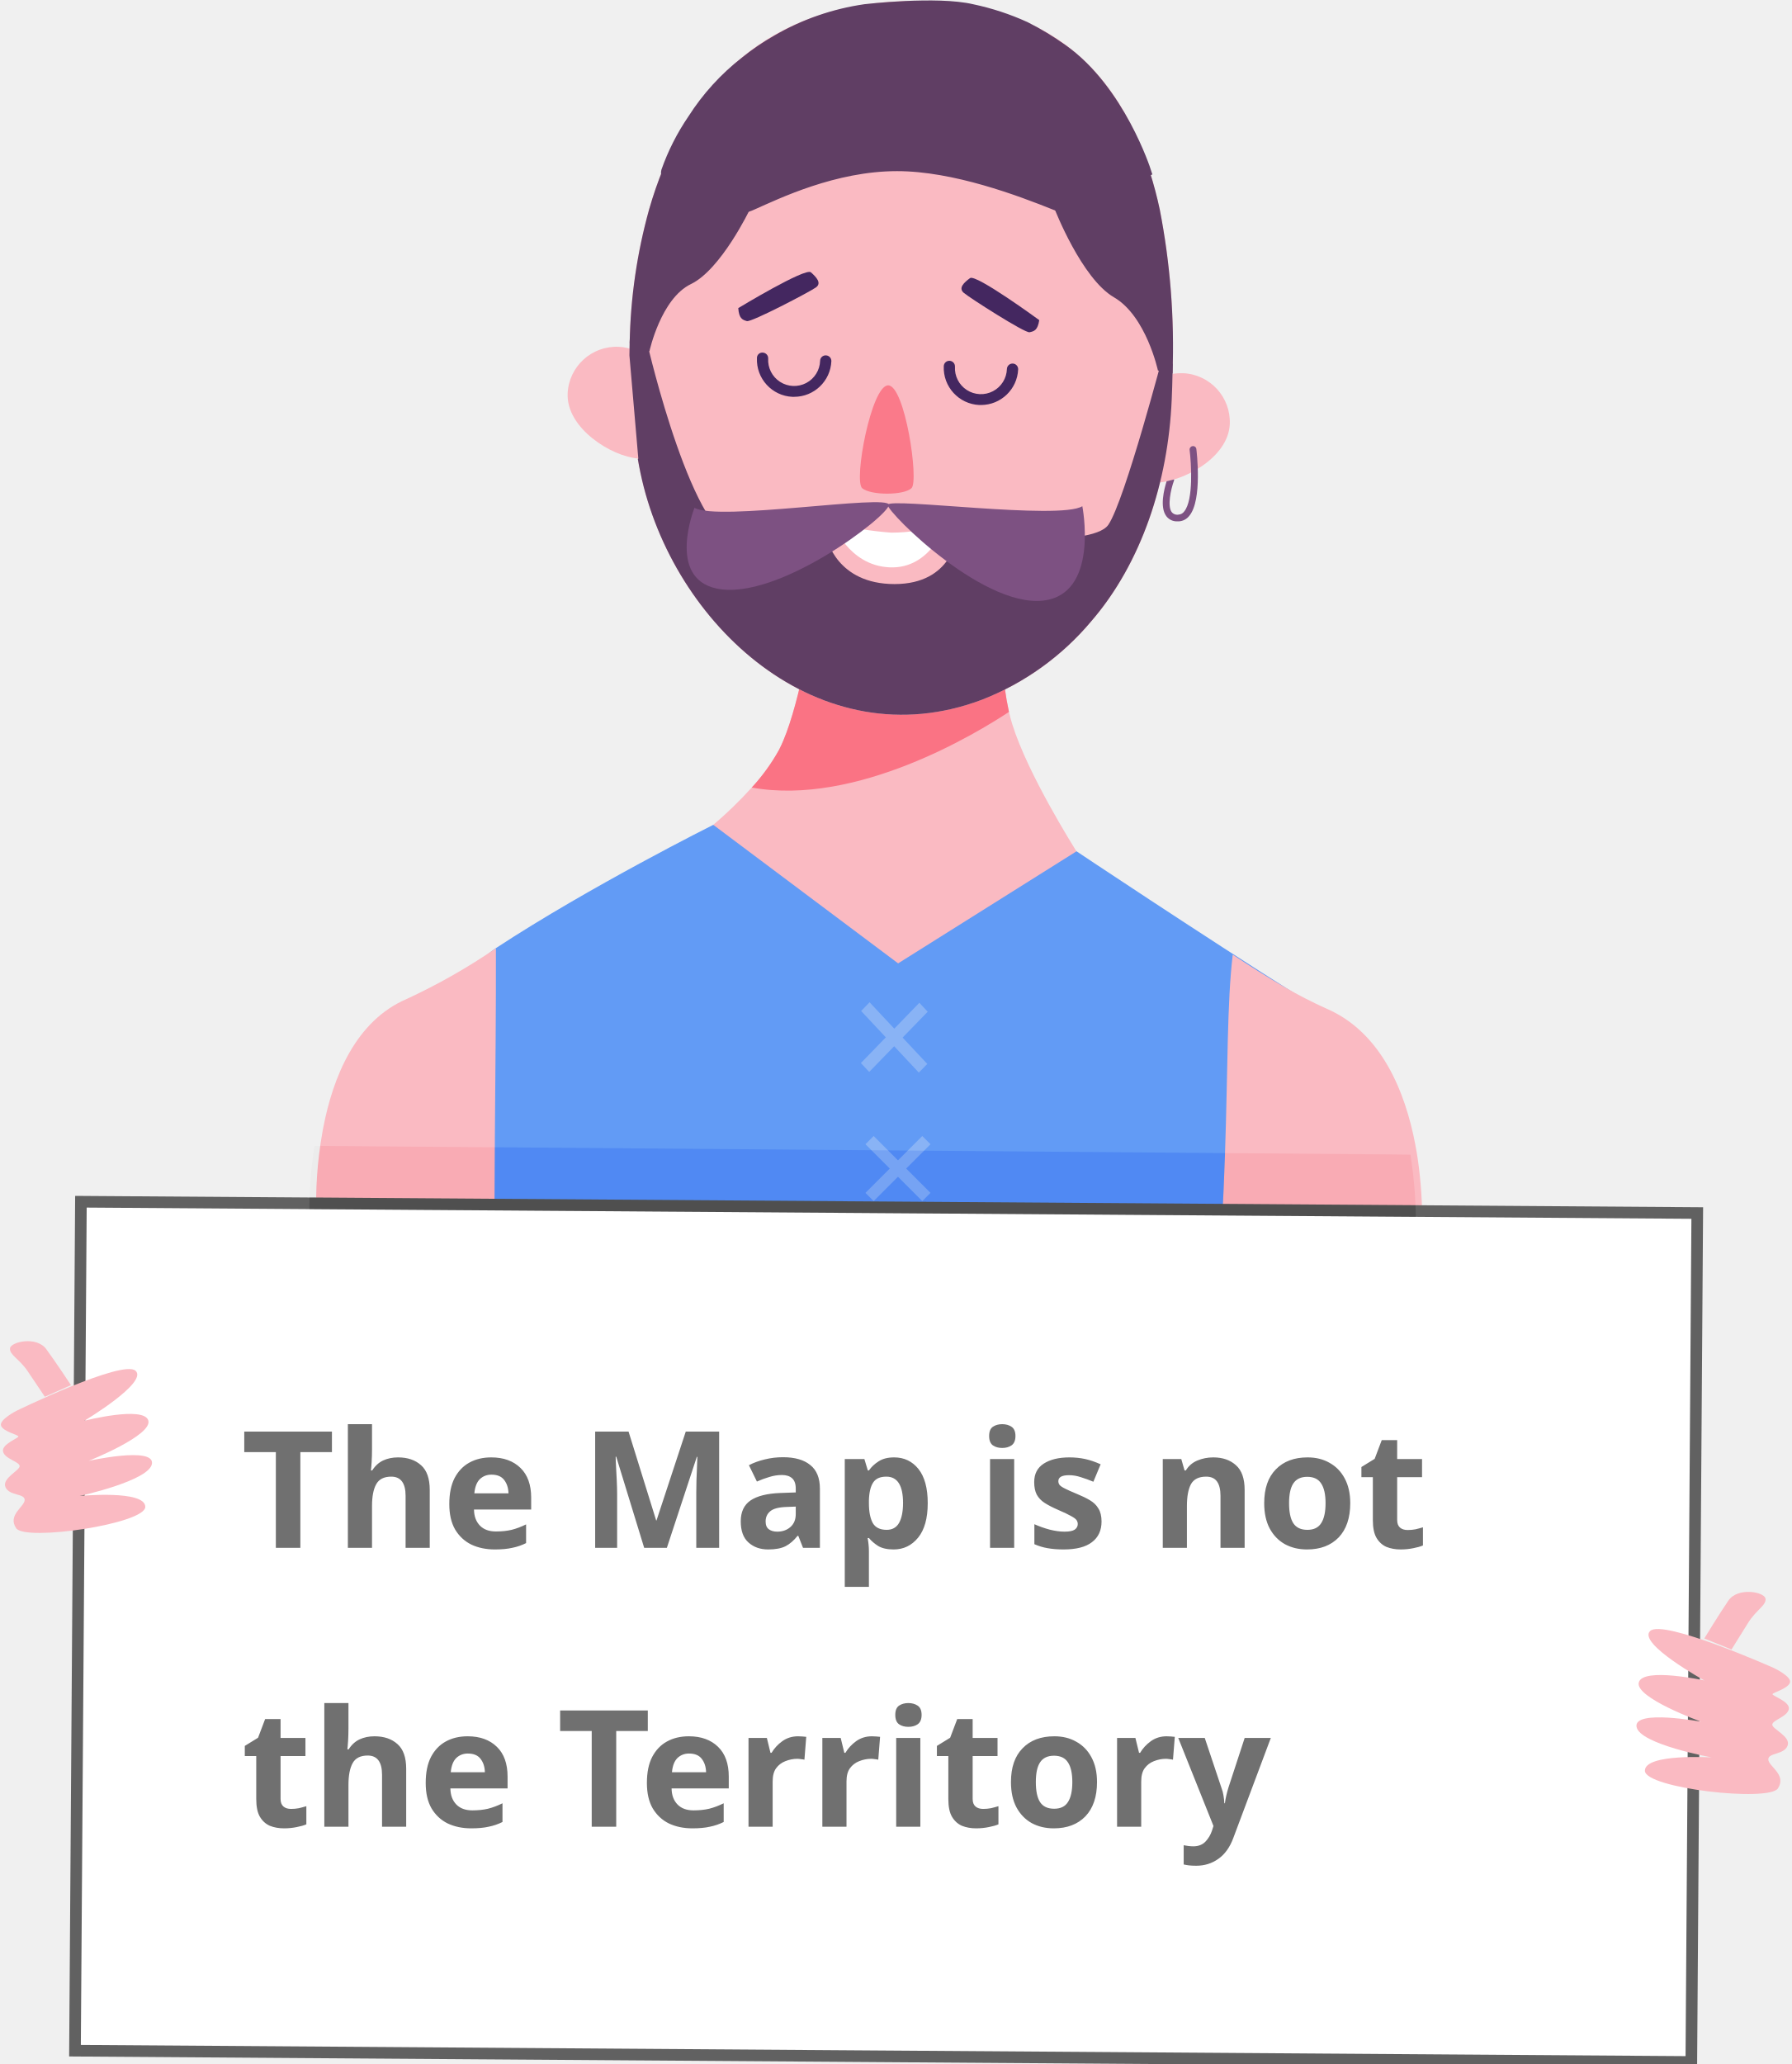
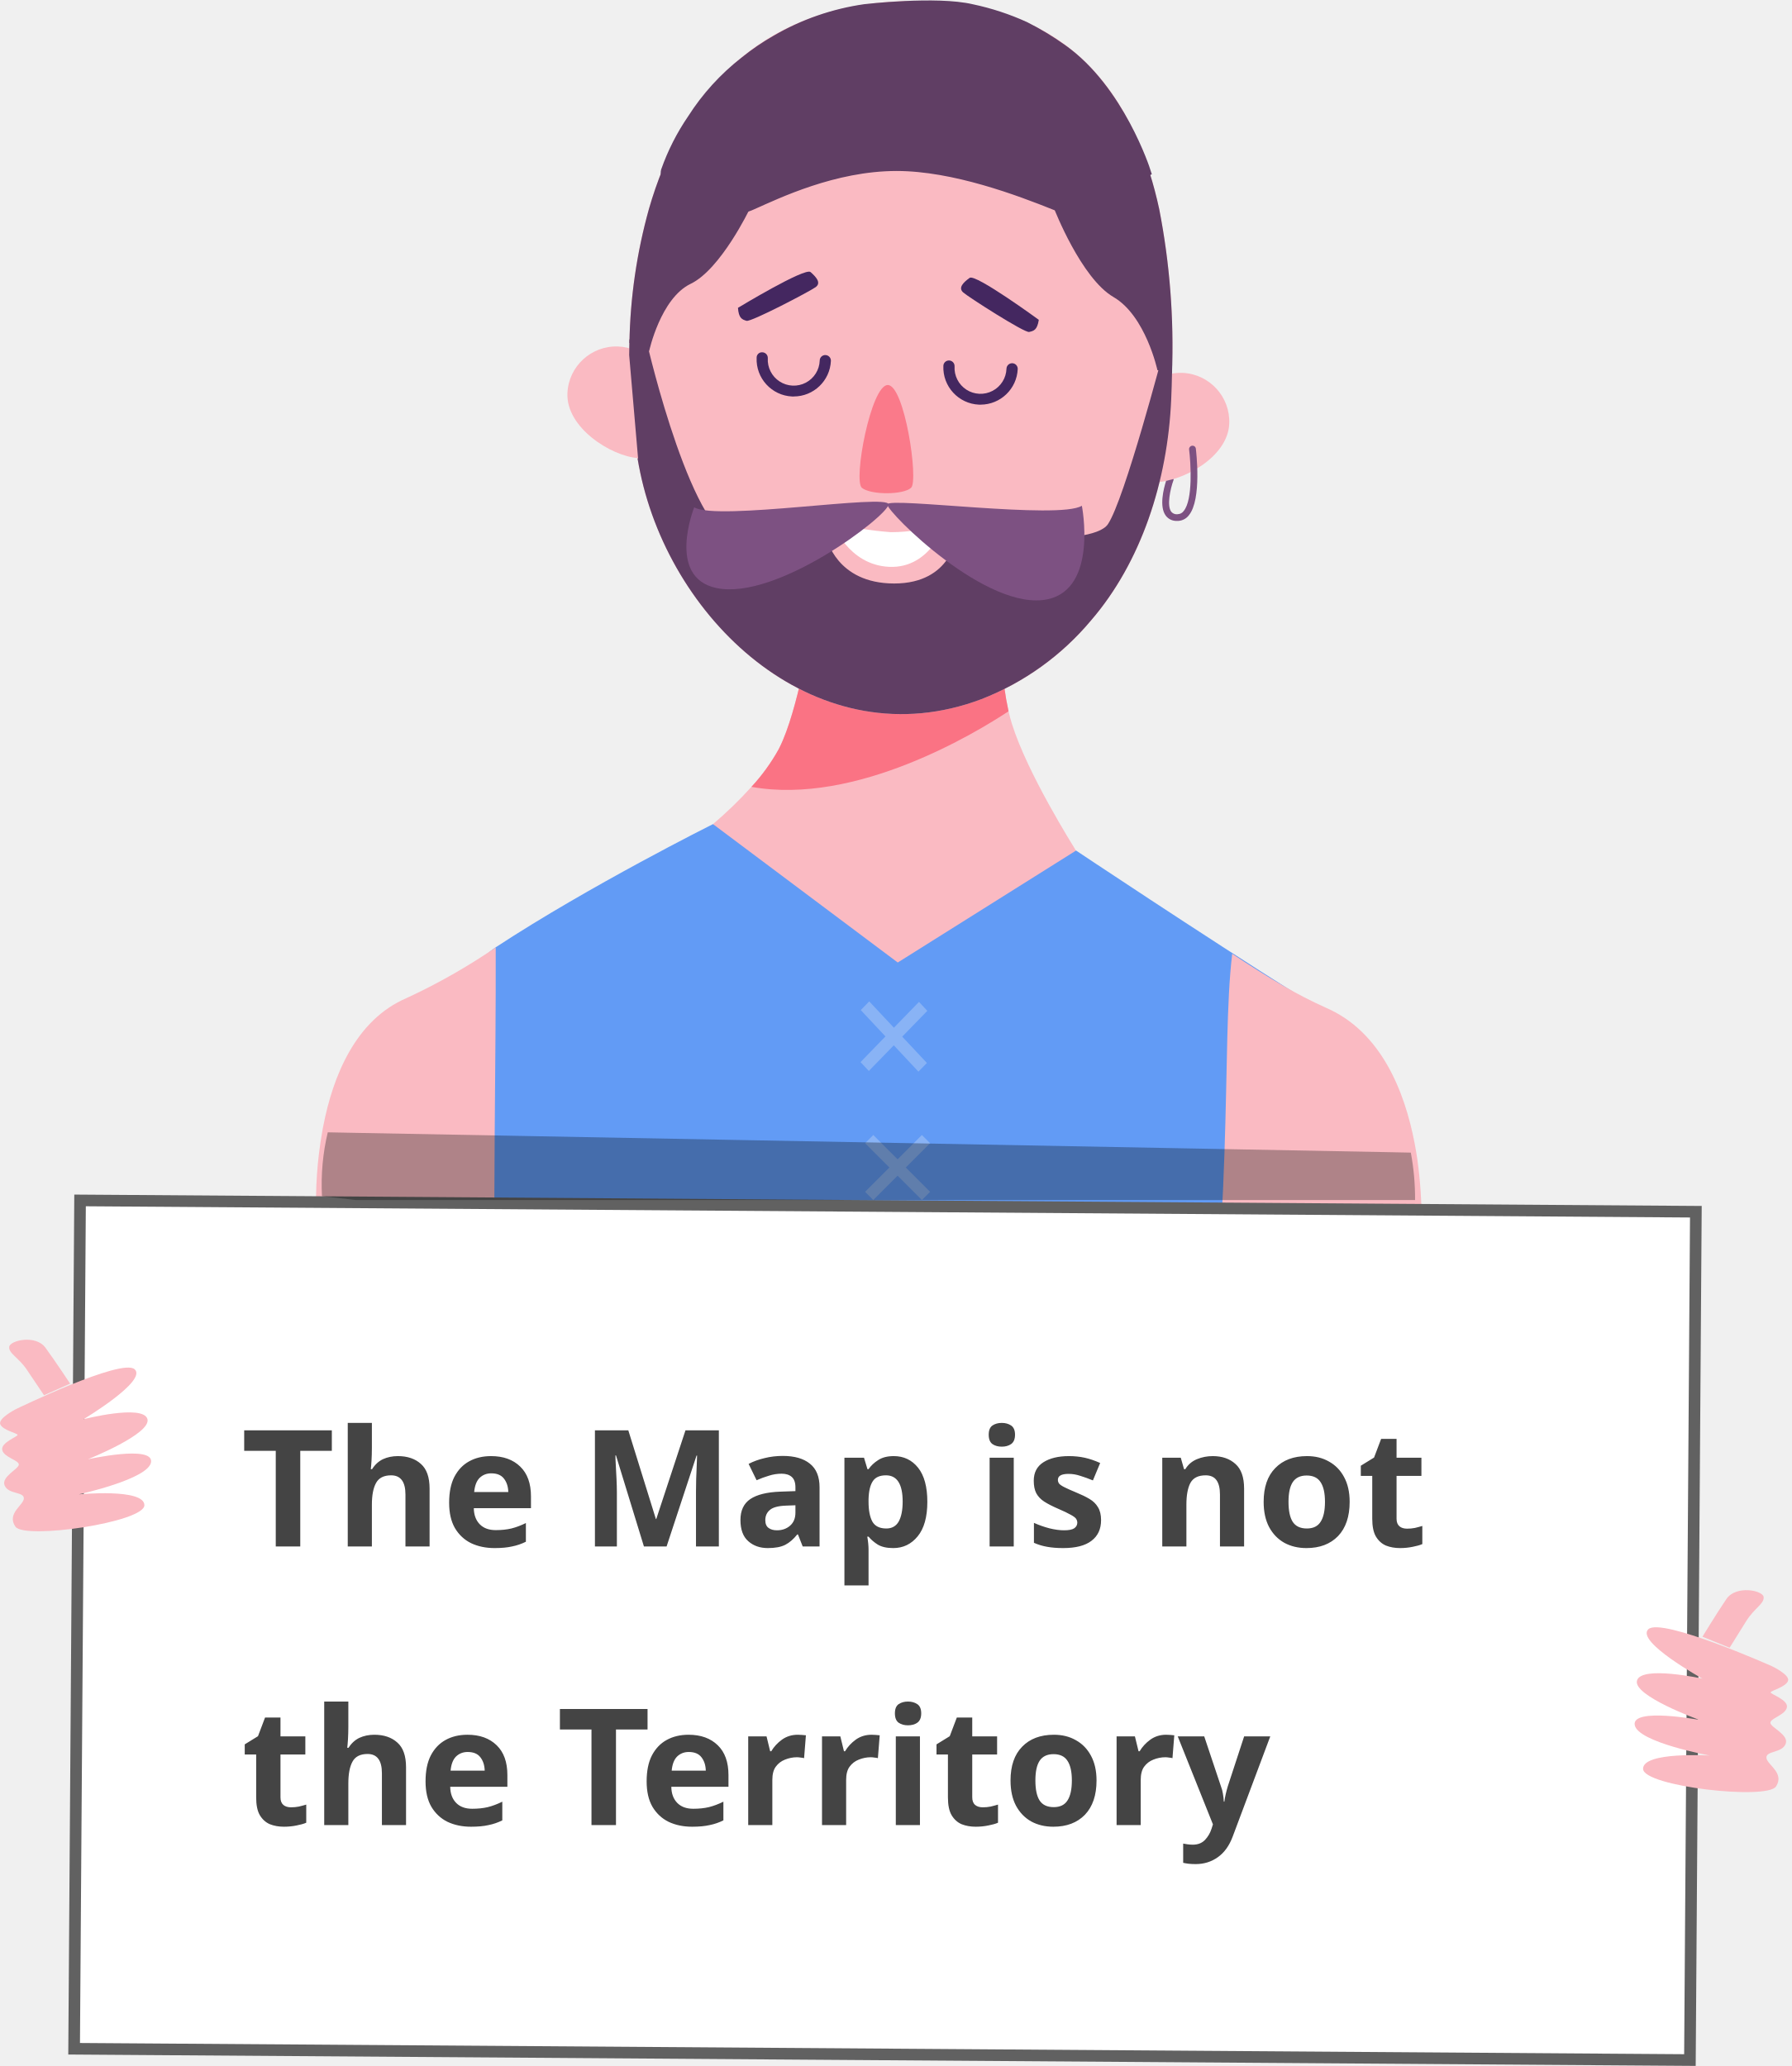
- <svg xmlns="http://www.w3.org/2000/svg" width="154.23" height="177.617" viewBox="0 0 154.23 177.617">
-   <g id="Group_92" data-name="Group 92" transform="translate(-1067.255 -92.698)">
+ <svg xmlns="http://www.w3.org/2000/svg" width="154.248" height="177.947" viewBox="0 0 154.248 177.947">
+   <defs>
+     <style>
+       .cls-1 {
+         fill: #629bf5;
+       }
+ 
+       .cls-2 {
+         fill: #89b3f5;
+       }
+ 
+       .cls-3 {
+         fill: #fabac2;
+       }
+ 
+       .cls-4 {
+         fill: #fa7384;
+       }
+ 
+       .cls-13, .cls-5 {
+         fill: #603e64;
+       }
+ 
+       .cls-6 {
+         fill: #442760;
+       }
+ 
+       .cls-7 {
+         fill: #fa7a8a;
+       }
+ 
+       .cls-10, .cls-8 {
+         fill: #fff;
+       }
+ 
+       .cls-9 {
+         fill: #7d5182;
+       }
+ 
+       .cls-10 {
+         stroke: #616161;
+       }
+ 
+       .cls-11 {
+         opacity: 0.3;
+       }
+ 
+       .cls-12 {
+         fill: #444;
+         font-size: 14px;
+         font-family: SegoePrint-Bold, Segoe Print;
+         font-weight: 700;
+       }
+ 
+       .cls-13 {
+         stroke: #603e64;
+       }
+     </style>
+   </defs>
+   <g id="Group_92" data-name="Group 92" transform="translate(-1067.251 -92.698)">
    <g id="Group_89" data-name="Group 89">
      <g id="Group_87" data-name="Group 87" transform="translate(1)">
        <g id="Group_84" data-name="Group 84" transform="translate(187 -244)">
          <g id="Group_41" data-name="Group 41" transform="translate(371 290)">
            <g id="Group_37" data-name="Group 37">
              <g id="Group_29" data-name="Group 29">
-                 <path id="Path_51" data-name="Path 51" d="M629.647,153.351l-91.525-1.711a30.942,30.942,0,0,1,.533-6.966c.747-3.825,2.474-8.139,6.394-9.8,1.868-.791,3.349-4.906,5.886-6.582,8.074-5.3,18.714-10.613,18.714-10.613l31.252,2.268s10.619,7.094,19.2,12.5c5.446,3.439,7.828,10.944,8.836,15.941A38.669,38.669,0,0,1,629.647,153.351Z" fill="#629bf5" />
-                 <path id="Path_52" data-name="Path 52" d="M588.346,145.164l-.707-.707-2.093,2.093-2.093-2.093-.707.707,2.093,2.093-2.093,2.093.707.707,2.093-2.093,2.093,2.093.707-.707-2.093-2.093Z" fill="#89b3f5" />
-                 <path id="Path_53" data-name="Path 53" d="M550.85,144.54c-.01,2.15-.04,7.764-.04,7.764l-12.36-.264-2.96-.45a34.734,34.734,0,0,1,.51-7.42c.02-.15.05-.29.08-.44.83-4.32,2.78-9.19,7.19-11.07a53.071,53.071,0,0,0,7.67-4.36C550.95,133.79,550.9,137.98,550.85,144.54Z" fill="#fabac2" />
-                 <path id="Path_54" data-name="Path 54" d="M630.67,152.04c-.01.84-.05,1.33-.05,1.33l-17.34,1.02c.03-.45.06-.9.08-1.34.03-.34.05-.68.07-1.01.11-2.11.2-4.08.26-5.93.26-7.56.17-13.03.67-17.26,1.5,1,2.96,1.92,4.32,2.71a.334.334,0,0,1,.1.06,40.338,40.338,0,0,0,3.66,1.88c4.72,2.04,6.77,7.16,7.63,11.67.09.46.16.91.23,1.36A38.232,38.232,0,0,1,630.67,152.04Z" fill="#fabac2" />
-                 <path id="Path_55" data-name="Path 55" d="M588.106,133.761l-.719-.768-2.159,2.224-2.126-2.269-.726.751,2.125,2.267-2.147,2.212.716.764,2.149-2.21L587.341,139l.729-.747-2.125-2.267Z" fill="#89b3f5" />
+                 <path id="Path_51" data-name="Path 51" class="cls-1" d="M629.647,153.351l-91.525-1.711a30.947,30.947,0,0,1,.533-6.966c.747-3.825,2.474-8.139,6.394-9.8,1.868-.791,3.349-4.906,5.886-6.582,8.074-5.3,18.714-10.613,18.714-10.613l31.252,2.268s10.619,7.094,19.2,12.5c5.446,3.439,7.828,10.944,8.836,15.941A38.657,38.657,0,0,1,629.647,153.351Z" />
+                 <path id="Path_52" data-name="Path 52" class="cls-2" d="M588.346,145.164l-.707-.707-2.093,2.093-2.093-2.093-.707.707,2.093,2.093-2.093,2.093.707.707,2.093-2.093,2.093,2.093.707-.707-2.093-2.093Z" />
+                 <path id="Path_53" data-name="Path 53" class="cls-3" d="M550.85,144.54c-.01,2.15-.04,7.764-.04,7.764l-12.36-.264-2.96-.45a34.731,34.731,0,0,1,.51-7.42c.02-.15.05-.29.08-.44.83-4.32,2.78-9.19,7.19-11.07a53.074,53.074,0,0,0,7.67-4.36C550.95,133.79,550.9,137.98,550.85,144.54Z" />
+                 <path id="Path_54" data-name="Path 54" class="cls-3" d="M630.67,152.04c-.01.84-.05,1.33-.05,1.33l-17.34,1.02c.03-.45.06-.9.08-1.34.03-.34.05-.68.07-1.01.11-2.11.2-4.08.26-5.93.26-7.56.17-13.03.67-17.26,1.5,1,2.96,1.92,4.32,2.71a.333.333,0,0,1,.1.06,40.336,40.336,0,0,0,3.66,1.88c4.72,2.04,6.77,7.16,7.63,11.67.09.46.16.91.23,1.36A38.243,38.243,0,0,1,630.67,152.04Z" />
+                 <path id="Path_55" data-name="Path 55" class="cls-2" d="M588.106,133.761l-.719-.768-2.159,2.224-2.126-2.269-.726.751,2.125,2.267-2.147,2.212.716.764,2.149-2.21L587.341,139l.729-.747-2.125-2.267Z" />
              </g>
              <g id="Group_36" data-name="Group 36">
                <g id="Group_30" data-name="Group 30">
-                   <path id="Path_56" data-name="Path 56" d="M563.191,86.156c-2.34-.181-6.207-2.631-6.077-5.594a4.206,4.206,0,0,1,4.387-4.019,4.08,4.08,0,0,1,1.43.322c-.087.719-.141,1.439-.173,2.171A33.962,33.962,0,0,0,563.191,86.156Z" fill="#fabac2" />
+                   <path id="Path_56" data-name="Path 56" class="cls-3" d="M563.191,86.156c-2.34-.181-6.207-2.631-6.077-5.594a4.206,4.206,0,0,1,4.387-4.019,4.08,4.08,0,0,1,1.43.322c-.087.719-.141,1.439-.173,2.171a33.965,33.965,0,0,0,.433,7.12Z" />
                </g>
                <g id="Group_31" data-name="Group 31">
-                   <path id="Path_57" data-name="Path 57" d="M614.106,83.2c-.129,2.941-4.161,5.045-6.509,5.044a33.908,33.908,0,0,0,1.054-7.055c.032-.732.041-1.465.017-2.189a4.139,4.139,0,0,1,1.419-.186A4.207,4.207,0,0,1,614.106,83.2Z" fill="#fabac2" />
+                   <path id="Path_57" data-name="Path 57" class="cls-3" d="M614.106,83.2c-.129,2.941-4.161,5.045-6.509,5.044a33.909,33.909,0,0,0,1.054-7.055c.032-.732.041-1.465.017-2.189a4.138,4.138,0,0,1,1.419-.186A4.207,4.207,0,0,1,614.106,83.2Z" />
                </g>
                <g id="Group_32" data-name="Group 32">
-                   <path id="Path_58" data-name="Path 58" d="M600.91,119.96l-15.35,9.64-15.91-11.92a34.823,34.823,0,0,0,3.31-3.21,16.741,16.741,0,0,0,2.34-3.23.913.913,0,0,0,.07-.14c1.6-3.17,2.73-10.29,2.73-10.29l16.51-1.07a26.766,26.766,0,0,0,.49,8.22c.08.36.18.72.29,1.08,1.34,4.29,5.27,10.51,5.51,10.91Z" fill="#fabac2" />
-                   <path id="Path_59" data-name="Path 59" d="M595.1,107.96c-2.75,1.82-13.12,8.14-22.14,6.51a16.741,16.741,0,0,0,2.34-3.23.913.913,0,0,0,.07-.14c1.6-3.17,2.73-10.29,2.73-10.29l16.51-1.07a26.766,26.766,0,0,0,.49,8.22Z" fill="#fa7384" />
+                   <path id="Path_58" data-name="Path 58" class="cls-3" d="M600.91,119.96l-15.35,9.64-15.91-11.92a34.823,34.823,0,0,0,3.31-3.21,16.737,16.737,0,0,0,2.34-3.23.914.914,0,0,0,.07-.14c1.6-3.17,2.73-10.29,2.73-10.29l16.51-1.07a26.766,26.766,0,0,0,.49,8.22c.08.36.18.72.29,1.08,1.34,4.29,5.27,10.51,5.51,10.91Z" />
+                   <path id="Path_59" data-name="Path 59" class="cls-4" d="M595.1,107.96c-2.75,1.82-13.12,8.14-22.14,6.51a16.741,16.741,0,0,0,2.34-3.23.915.915,0,0,0,.07-.14c1.6-3.17,2.73-10.29,2.73-10.29l16.51-1.07A26.766,26.766,0,0,0,595.1,107.96Z" />
                </g>
-                 <path id="Path_60" data-name="Path 60" d="M609.186,78.023c0,.271,0,.542-.009.813-.01.745-.039,1.49-.068,2.226-.029.648-.068,1.3-.136,1.936-.6,6.426-2.864,12.611-6.765,17.13v.01H602.2a23.315,23.315,0,0,1-9.427,6.775c-8.73,3.3-16.967-.048-22.57-6.223a28.561,28.561,0,0,1-5.643-9.272.485.485,0,0,1-.048-.126,27.834,27.834,0,0,1-1.133-3.91c-.077-.377-.154-.765-.222-1.171a50.653,50.653,0,0,1-.726-8.933c0-.349.01-.7.019-1.055,0-.1.01-.2.01-.3a45.833,45.833,0,0,1,1.665-11.208,34.131,34.131,0,0,1,1.229-3.552c3.31-8.033,9.833-14.382,21.65-14.382s17.6,6.368,20.228,14.75c.329,1.035.61,2.1.842,3.184A60.087,60.087,0,0,1,609.186,78.023Z" fill="#fabac2" />
-                 <path id="Path_61" data-name="Path 61" d="M602.208,100.128q.722-.834,1.366-1.744C603.136,98.985,602.685,99.573,602.208,100.128Z" fill="#fabac2" />
-                 <path id="Path_62" data-name="Path 62" d="M603.61,98.333l-.036.051Z" fill="#fabac2" />
-                 <path id="Path_65" data-name="Path 65" d="M609.186,78.023c0,.271,0,.542-.009.813-.01.745-.039,1.49-.068,2.226-.3,7.114-2.613,14.092-6.9,19.066a23.362,23.362,0,0,1-9.436,6.785c-13.957,5.275-26.664-6.455-29.394-19.531-.077-.377-.154-.765-.222-1.171l.039-.058-.765-8.875c0-.349.01-.7.019-1.055,0-.1.01-.2.01-.3l1.539.455s3.978,17.256,8.033,17.005,7.4-.339,7.4-.339.827,3.916,5.821,3.916,5.387-4.168,5.387-4.168,11.585,1.181,13.017-.939S608.428,77,608.428,77Z" fill="#603e64" />
-                 <path id="Path_66" data-name="Path 66" d="M572.8,64.715s-2.478,5.178-5.072,6.427-3.575,5.789-3.575,5.789l-1.7-.708a46,46,0,0,1,1.675-11.508,34.131,34.131,0,0,1,1.229-3.552Z" fill="#603e64" />
-                 <path id="Path_67" data-name="Path 67" d="M609.177,78.836l-1.256-.256s-1.009-4.69-3.787-6.3-5.1-7.588-5.1-7.588l8.2-3.165c.329,1.035.61,2.1.842,3.184A61.746,61.746,0,0,1,609.177,78.836Z" fill="#603e64" />
+                 <path id="Path_60" data-name="Path 60" class="cls-3" d="M609.186,78.023c0,.271,0,.542-.009.813-.01.745-.039,1.49-.068,2.226-.029.648-.068,1.3-.136,1.936-.6,6.426-2.864,12.611-6.765,17.13v.01H602.2a23.314,23.314,0,0,1-9.427,6.775c-8.73,3.3-16.967-.048-22.57-6.223a28.561,28.561,0,0,1-5.643-9.272.483.483,0,0,1-.048-.126,27.845,27.845,0,0,1-1.133-3.91c-.077-.377-.154-.765-.222-1.171a50.648,50.648,0,0,1-.726-8.933c0-.349.01-.7.019-1.055,0-.1.01-.2.01-.3a45.83,45.83,0,0,1,1.665-11.208,34.144,34.144,0,0,1,1.229-3.552c3.31-8.033,9.833-14.382,21.65-14.382s17.6,6.368,20.228,14.75c.329,1.035.61,2.1.842,3.184a60.088,60.088,0,0,1,1.112,13.308Z" />
+                 <path id="Path_61" data-name="Path 61" class="cls-3" d="M602.208,100.128q.722-.834,1.366-1.744C603.136,98.985,602.685,99.573,602.208,100.128Z" />
+                 <path id="Path_62" data-name="Path 62" class="cls-3" d="M603.61,98.333l-.036.051Z" />
+                 <path id="Path_65" data-name="Path 65" class="cls-5" d="M609.186,78.023c0,.271,0,.542-.009.813-.01.745-.039,1.49-.068,2.226-.3,7.114-2.613,14.092-6.9,19.066a23.362,23.362,0,0,1-9.436,6.785c-13.957,5.275-26.664-6.455-29.394-19.531-.077-.377-.154-.765-.222-1.171l.039-.058-.765-8.875c0-.349.01-.7.019-1.055,0-.1.01-.2.01-.3l1.539.455s3.978,17.256,8.033,17,7.4-.339,7.4-.339.827,3.916,5.821,3.916,5.387-4.168,5.387-4.168,11.585,1.181,13.017-.939S608.428,77,608.428,77Z" />
+                 <path id="Path_66" data-name="Path 66" class="cls-5" d="M572.8,64.715s-2.478,5.178-5.072,6.427-3.575,5.789-3.575,5.789l-1.7-.708a46,46,0,0,1,1.675-11.508,34.142,34.142,0,0,1,1.229-3.552Z" />
+                 <path id="Path_67" data-name="Path 67" class="cls-5" d="M609.177,78.836l-1.256-.256s-1.009-4.69-3.787-6.3-5.1-7.588-5.1-7.588l8.2-3.165c.329,1.035.61,2.1.842,3.184a61.749,61.749,0,0,1,1.1,14.125Z" />
                <g id="Group_33" data-name="Group 33">
-                   <path id="Path_68" data-name="Path 68" d="M576.613,80.848l-.143,0a3.207,3.207,0,0,1-3.063-3.344.458.458,0,0,1,.505-.462.484.484,0,0,1,.462.5,2.238,2.238,0,1,0,4.471.2.475.475,0,0,1,.505-.462.484.484,0,0,1,.463.5,3.207,3.207,0,0,1-3.2,3.066Z" fill="#442760" />
-                   <path id="Path_69" data-name="Path 69" d="M592.694,81.551c-.048,0-.095,0-.142,0a3.21,3.21,0,0,1-3.064-3.343.478.478,0,0,1,.5-.462.484.484,0,0,1,.464.5,2.238,2.238,0,1,0,4.471.2.485.485,0,0,1,.484-.463h.022a.484.484,0,0,1,.462.5A3.211,3.211,0,0,1,592.694,81.551Z" fill="#442760" />
+                   <path id="Path_68" data-name="Path 68" class="cls-6" d="M576.613,80.848h-.143a3.207,3.207,0,0,1-3.063-3.344.458.458,0,0,1,.5-.462.484.484,0,0,1,.462.5,2.238,2.238,0,1,0,4.471.2.475.475,0,0,1,.5-.462.484.484,0,0,1,.463.5,3.207,3.207,0,0,1-3.2,3.066Z" />
+                   <path id="Path_69" data-name="Path 69" class="cls-6" d="M592.694,81.551h-.142a3.21,3.21,0,0,1-3.064-3.343.478.478,0,0,1,.5-.462.484.484,0,0,1,.464.5,2.238,2.238,0,1,0,4.471.2.485.485,0,0,1,.484-.463h.022a.484.484,0,0,1,.462.5A3.211,3.211,0,0,1,592.694,81.551Z" />
                </g>
                <g id="Group_34" data-name="Group 34">
-                   <path id="Path_70" data-name="Path 70" d="M571.8,73.212s5.776-3.5,6.251-3.081.946.929.436,1.3-5.557,3.012-5.947,2.9S571.861,74.1,571.8,73.212Z" fill="#442760" />
-                   <path id="Path_71" data-name="Path 71" d="M597.706,74.246s-5.448-3.987-5.957-3.615-1.024.844-.549,1.259,5.273,3.486,5.671,3.4S597.569,75.128,597.706,74.246Z" fill="#442760" />
+                   <path id="Path_70" data-name="Path 70" class="cls-6" d="M571.8,73.212s5.776-3.5,6.251-3.081.946.929.436,1.3-5.557,3.012-5.947,2.9S571.861,74.1,571.8,73.212Z" />
+                   <path id="Path_71" data-name="Path 71" class="cls-6" d="M597.706,74.246s-5.448-3.987-5.957-3.615-1.024.844-.549,1.259,5.273,3.486,5.671,3.4S597.569,75.128,597.706,74.246Z" />
                </g>
-                 <path id="Path_72" data-name="Path 72" d="M584.7,79.859c1.447,0,2.666,8.216,2.014,8.845s-3.481.637-4.243.012S583.249,79.861,584.7,79.859Z" fill="#fa7a8a" />
-                 <path id="Path_73" data-name="Path 73" d="M579.936,91.723a29.87,29.87,0,0,0,5.028.812,14.6,14.6,0,0,0,4.7-.781s-1.257,3.924-4.834,3.767S579.936,91.723,579.936,91.723Z" fill="#fff" />
-                 <path id="Path_74" data-name="Path 74" d="M584.763,90.145c.026-.957-14.767,1.447-16.731.249,0,0-2.414,6.026,1.9,6.949C575.139,98.456,584.737,91.1,584.763,90.145Z" fill="#7d5182" />
-                 <path id="Path_75" data-name="Path 75" d="M584.657,90.145c.015-.666,14.806,1.333,16.757.114,0,0,1.4,7.077-2.907,8.045C593.314,99.471,584.642,90.81,584.657,90.145Z" fill="#7d5182" />
-                 <path id="Path_76" data-name="Path 76" d="M610.628,91.079a1.236,1.236,0,0,1-.89.484h-.116a1.134,1.134,0,0,1-.978-.445c-.59-.784-.183-2.342.02-2.991v-.009l.648-.165a.2.2,0,0,1-.009.106c-.281.775-.581,2.2-.194,2.71a.614.614,0,0,0,.59.213.638.638,0,0,0,.484-.271c.813-.977.61-4.161.465-5.3a.292.292,0,0,1,.251-.32.283.283,0,0,1,.33.252C611.248,85.514,611.761,89.705,610.628,91.079Z" fill="#7d5182" />
+                 <path id="Path_72" data-name="Path 72" class="cls-7" d="M584.7,79.859c1.447,0,2.666,8.216,2.014,8.845s-3.481.637-4.243.012S583.249,79.861,584.7,79.859Z" />
+                 <path id="Path_73" data-name="Path 73" class="cls-8" d="M579.936,91.723a29.87,29.87,0,0,0,5.028.812,14.6,14.6,0,0,0,4.7-.781s-1.257,3.924-4.834,3.767S579.936,91.723,579.936,91.723Z" />
+                 <path id="Path_74" data-name="Path 74" class="cls-9" d="M584.763,90.145c.026-.957-14.767,1.447-16.731.249,0,0-2.414,6.026,1.9,6.949C575.139,98.456,584.737,91.1,584.763,90.145Z" />
+                 <path id="Path_75" data-name="Path 75" class="cls-9" d="M584.657,90.145c.015-.666,14.806,1.333,16.757.114,0,0,1.4,7.077-2.907,8.045C593.314,99.471,584.642,90.81,584.657,90.145Z" />
+                 <path id="Path_76" data-name="Path 76" class="cls-9" d="M610.628,91.079a1.236,1.236,0,0,1-.89.484h-.116a1.134,1.134,0,0,1-.978-.445c-.59-.784-.183-2.342.02-2.991v-.009l.648-.165a.2.2,0,0,1-.009.106c-.281.775-.581,2.2-.194,2.71a.614.614,0,0,0,.59.213.638.638,0,0,0,.484-.271c.813-.977.61-4.161.465-5.3a.292.292,0,0,1,.251-.32.283.283,0,0,1,.33.252C611.248,85.514,611.761,89.705,610.628,91.079Z" />
              </g>
            </g>
-             <g id="Group_40" data-name="Group 40" transform="matrix(1, -0.017, 0.017, 1, -3.132, 10.245)">
-               <rect id="Rectangle_4" data-name="Rectangle 4" width="139.106" height="73.048" transform="translate(515.825 148.637) rotate(1.374)" fill="#fff" stroke="#616161" stroke-width="1" />
-               <path id="Path_85" data-name="Path 85" d="M630.67,152.04H538.45l-2.96-.45a34.734,34.734,0,0,1,.51-7.42l2.74.07,12.11.3,62.84,1.57,14.82.37,1.79.05A38.232,38.232,0,0,1,630.67,152.04Z" opacity="0.3" style="mix-blend-mode: soft-light;isolation: isolate" />
+             <g id="Group_40" data-name="Group 40" transform="translate(-3.132 10.245) rotate(-0.974)">
+               <rect id="Rectangle_4" data-name="Rectangle 4" class="cls-10" width="139.106" height="73.048" transform="matrix(1, 0.024, -0.024, 1, 515.825, 148.637)" />
+               <path id="Path_85" data-name="Path 85" class="cls-11" d="M629.611,150H538.417l-2.927-.333a19.422,19.422,0,0,1,.5-5.5l2.71.052,11.975.222,62.141,1.163,14.655.274,1.77.037a21.346,21.346,0,0,1,.366,4.082Z" transform="matrix(1, 0.017, -0.017, 1, 3.714, -10.144)" />
              <g id="Group_38" data-name="Group 38">
-                 <path id="Path_86" data-name="Path 86" d="M512.435,165.361s-1.019-1.585-1.451-2.24c-.7-1.067-1.557-1.429-1.472-1.984s2.3-1.024,3.115.128S514.7,164.4,514.7,164.4Z" fill="#fabac2" />
-                 <path id="Path_87" data-name="Path 87" d="M509.982,166.524s9.216-4.288,10.3-3.264-4.48,4.224-4.48,4.224,5.12-1.216,5.5.064-5.184,3.392-5.184,3.392,5.632-1.152,5.44.32-6.272,2.688-6.272,2.688,5.632-.448,5.632,1.024-10.368,2.816-11.136,1.664.768-1.856.768-2.432-1.312-.352-1.632-1.12,1.248-1.408,1.248-1.792-1.28-.64-1.408-1.28,1.386-1.131,1.344-1.28-1.259-.416-1.472-.928S509.982,166.524,509.982,166.524Z" fill="#fabac2" />
+                 <path id="Path_86" data-name="Path 86" class="cls-3" d="M512.435,165.361s-1.019-1.585-1.451-2.24c-.7-1.067-1.557-1.429-1.472-1.984s2.3-1.024,3.115.128S514.7,164.4,514.7,164.4Z" />
+                 <path id="Path_87" data-name="Path 87" class="cls-3" d="M509.982,166.524s9.216-4.288,10.3-3.264-4.48,4.224-4.48,4.224,5.12-1.216,5.5.064-5.184,3.392-5.184,3.392,5.632-1.152,5.44.32-6.272,2.688-6.272,2.688,5.632-.448,5.632,1.024-10.368,2.816-11.136,1.664.768-1.856.768-2.432-1.312-.352-1.632-1.12,1.248-1.408,1.248-1.792-1.28-.64-1.408-1.28,1.386-1.131,1.344-1.28-1.259-.416-1.472-.928S509.982,166.524,509.982,166.524Z" />
              </g>
              <g id="Group_39" data-name="Group 39">
-                 <path id="Path_88" data-name="Path 88" d="M657.2,189.572s1.045-1.626,1.488-2.3c.722-1.094,1.6-1.466,1.51-2.035s-2.363-1.051-3.2.131-2.123,3.217-2.123,3.217Z" fill="#fabac2" />
-                 <path id="Path_89" data-name="Path 89" d="M660.792,191.214s-9.454-4.4-10.57-3.349,4.6,4.333,4.6,4.333-5.252-1.247-5.646.066,5.318,3.48,5.318,3.48-5.778-1.182-5.581.328,6.435,2.758,6.435,2.758-5.778-.46-5.778,1.05,10.636,2.889,11.424,1.707-.788-1.9-.788-2.5,1.346-.361,1.675-1.149-1.281-1.444-1.281-1.838,1.313-.657,1.445-1.313-1.423-1.16-1.379-1.313,1.291-.427,1.51-.952S660.792,191.214,660.792,191.214Z" fill="#fabac2" />
+                 <path id="Path_88" data-name="Path 88" class="cls-3" d="M657.2,189.572s1.045-1.626,1.488-2.3c.722-1.094,1.6-1.466,1.51-2.035s-2.363-1.051-3.2.131-2.123,3.217-2.123,3.217Z" />
+                 <path id="Path_89" data-name="Path 89" class="cls-3" d="M660.792,191.214s-9.454-4.4-10.57-3.349,4.6,4.333,4.6,4.333-5.252-1.247-5.646.066,5.318,3.48,5.318,3.48-5.778-1.182-5.581.328,6.435,2.758,6.435,2.758-5.778-.46-5.778,1.05,10.636,2.889,11.424,1.707-.788-1.9-.788-2.5,1.346-.361,1.675-1.149-1.281-1.444-1.281-1.838,1.313-.657,1.445-1.313-1.423-1.16-1.379-1.313,1.291-.427,1.51-.952S660.792,191.214,660.792,191.214Z" />
              </g>
            </g>
          </g>
        </g>
-         <text id="The_Map_is_not_the_Territory" data-name="The Map is not the Territory" transform="translate(1086.998 208.895)" fill="#707070" font-size="14" font-family="SegoePrint-Bold, Segoe Print" font-weight="700">
-           <tspan x="0" y="17">The Map is not </tspan>
-           <tspan x="0" y="41">the Territory</tspan>
+         <text id="The_Map_is_not_the_Territory" data-name="The Map is not the Territory" class="cls-12" transform="translate(1086.998 225.895)">
+           <tspan x="0" y="0">The Map is not </tspan>
+           <tspan x="0" y="24">the Territory</tspan>
        </text>
      </g>
-       <path id="Path_175" data-name="Path 175" d="M1129.022,110.633a3.938,3.938,0,0,0,1.988-.371c2.108-.931,7.041-3.337,12.457-3.337,4.969,0,10.629,2.156,13.666,3.371,1.015.4,1.2.337,1.2.337l6.5-3.186s-2.231-6.978-7.138-10.452a24.418,24.418,0,0,0-3.211-1.941,21.808,21.808,0,0,0-4.564-1.5c-3.023-.714-9.177,0-9.177,0a21.031,21.031,0,0,0-7.635,2.661,20.243,20.243,0,0,0-2.678,1.83,19.586,19.586,0,0,0-4.507,4.954,19.167,19.167,0,0,0-2.259,4.449c-.389,1.611,7,3.021,7,3.021" transform="translate(1)" fill="#603e64" stroke="#603e64" stroke-width="1" />
+       <path id="Path_175" data-name="Path 175" class="cls-13" d="M1129.02,110.633a3.938,3.938,0,0,0,1.988-.371c2.108-.931,7.041-3.337,12.457-3.337,4.969,0,10.629,2.156,13.666,3.371,1.015.4,1.2.337,1.2.337l6.5-3.186s-2.231-6.978-7.138-10.452a24.4,24.4,0,0,0-3.211-1.941,21.811,21.811,0,0,0-4.564-1.5c-3.023-.714-9.177,0-9.177,0a21.031,21.031,0,0,0-7.635,2.661,20.242,20.242,0,0,0-2.678,1.83,19.584,19.584,0,0,0-4.507,4.954,19.168,19.168,0,0,0-2.259,4.449c-.389,1.611,7,3.021,7,3.021" transform="translate(1)" />
    </g>
  </g>
</svg>
